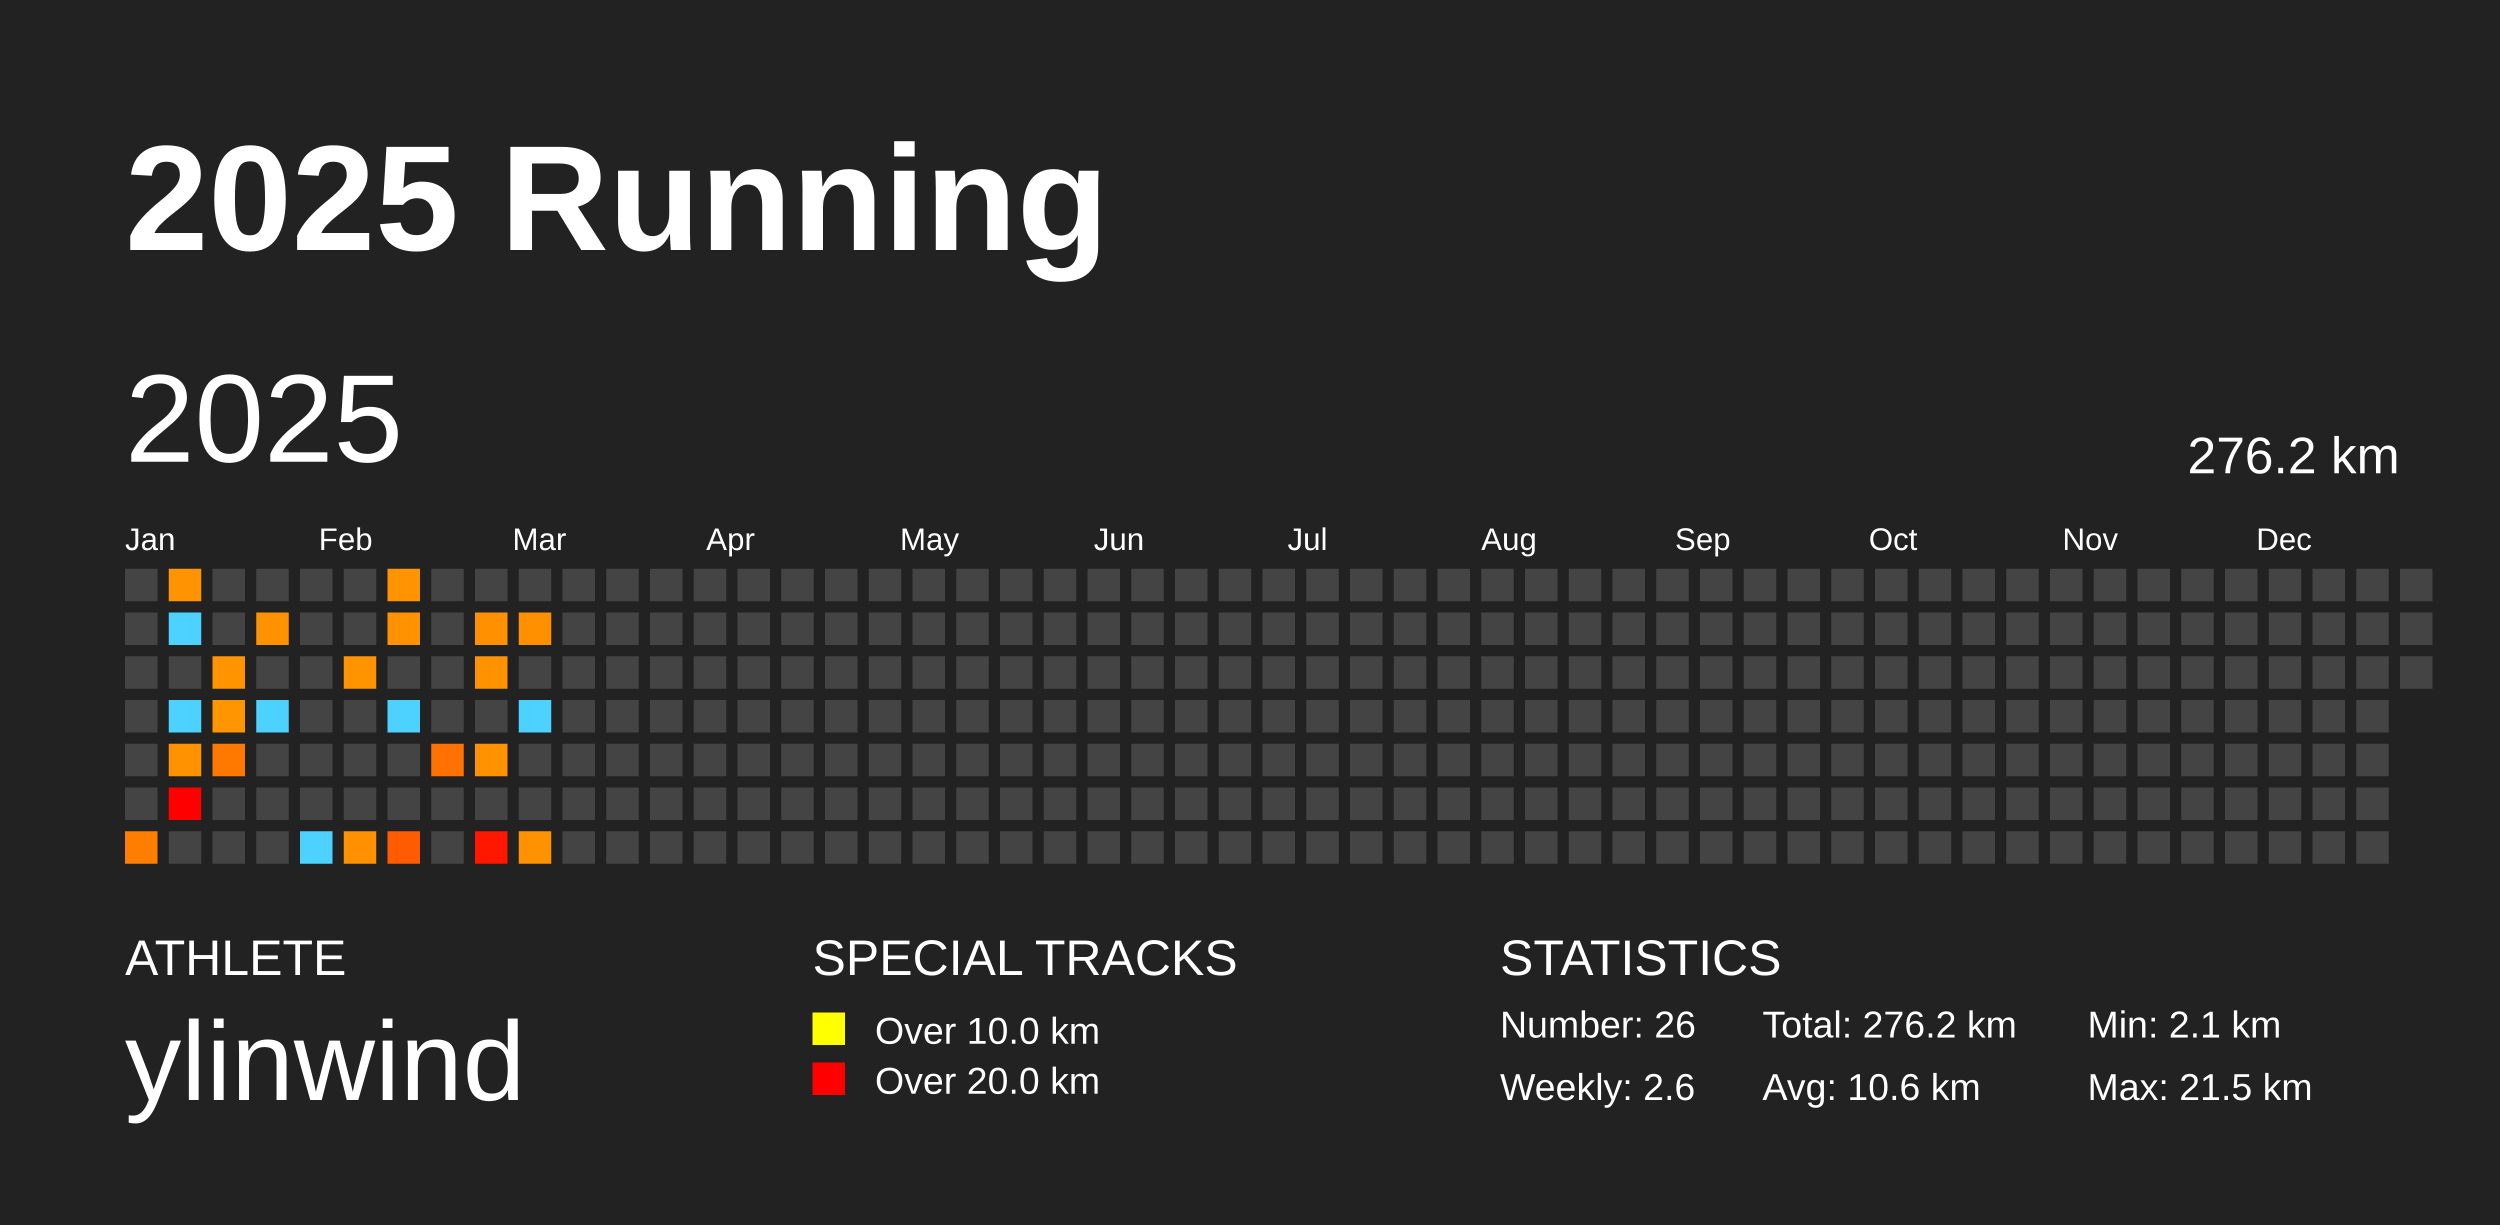
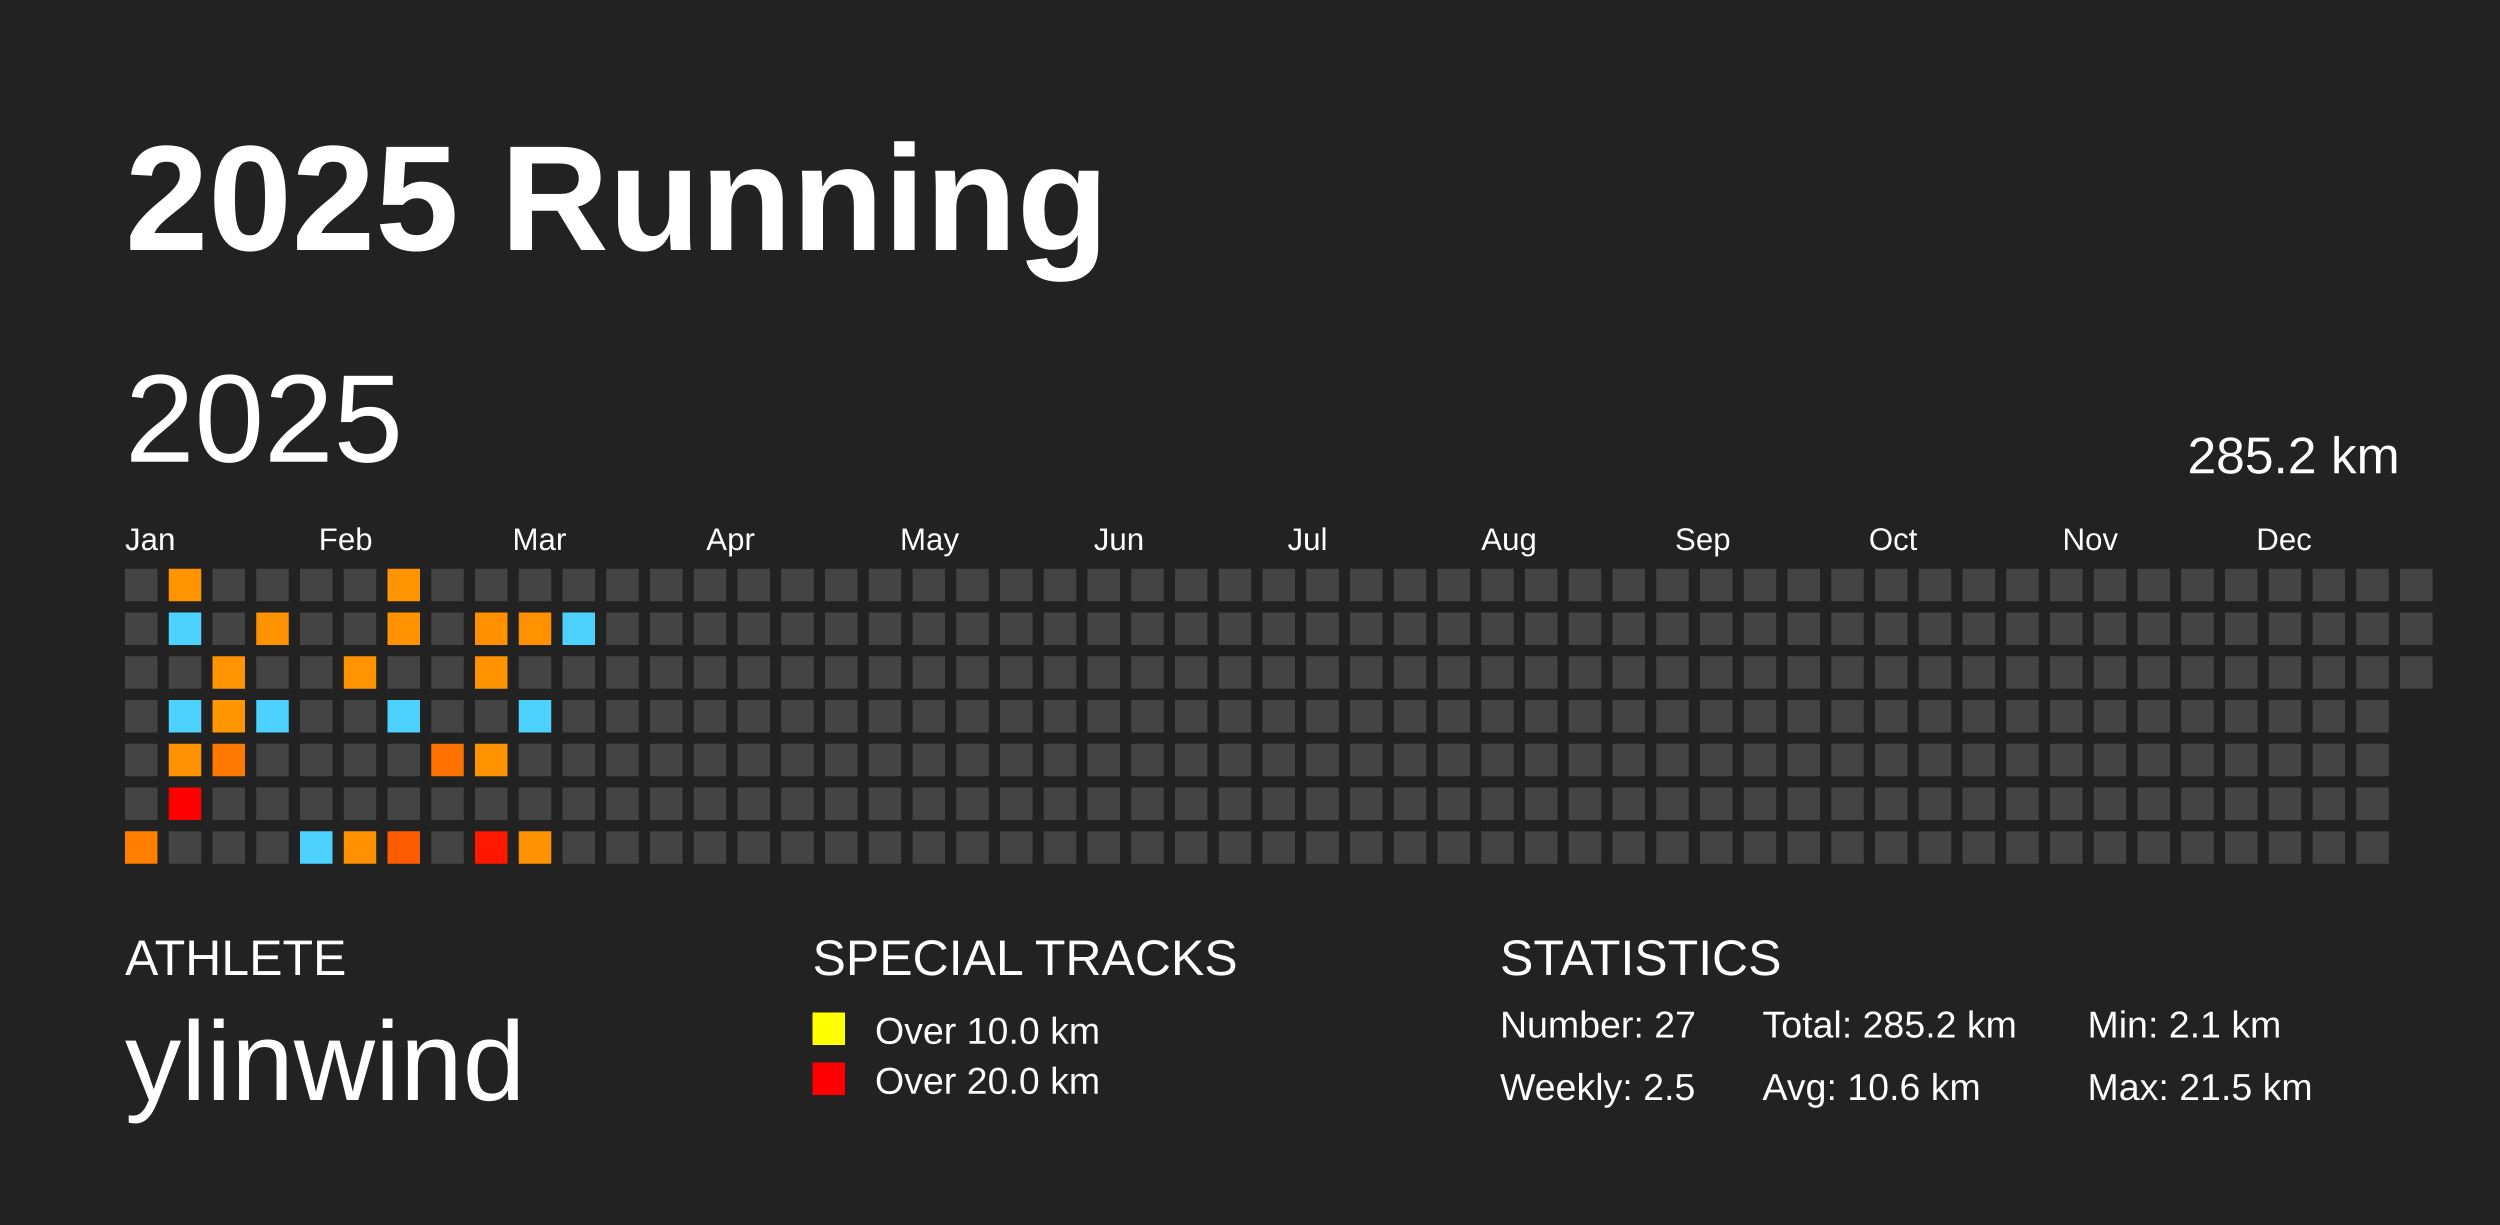
<svg xmlns="http://www.w3.org/2000/svg" baseProfile="full" height="98mm" version="1.1" viewBox="0,0,200,98" width="200mm">
  <defs />
  <rect fill="#222222" height="98" width="200" x="0" y="0" />
  <text fill="#FFFFFF" style="font-size:12px; font-family:Arial; font-weight:bold;" x="10" y="20">2025 Running</text>
  <text fill="#FFFFFF" style="font-size:4px; font-family:Arial" x="10" y="78">ATHLETE</text>
  <text fill="#FFFFFF" style="font-size:9px; font-family:Arial" x="10" y="88">ylinwind</text>
  <text fill="#FFFFFF" style="font-size:4px; font-family:Arial" x="65" y="78">SPECIAL TRACKS</text>
  <rect fill="yellow" height="2.6" width="2.6" x="65" y="81" />
  <text fill="#FFFFFF" style="font-size:3px; font-family:Arial" x="70" y="83.5">Over 10.0 km</text>
  <rect fill="red" height="2.6" width="2.6" x="65" y="85" />
  <text fill="#FFFFFF" style="font-size:3px; font-family:Arial" x="70" y="87.5">Over 20.0 km</text>
  <text fill="#FFFFFF" style="font-size:4px; font-family:Arial" x="120" y="78">STATISTICS</text>
-   <text fill="#FFFFFF" style="font-size:3px; font-family:Arial" x="120" y="83">Number: 26</text>
-   <text fill="#FFFFFF" style="font-size:3px; font-family:Arial" x="120" y="88">Weekly: 2.6</text>
-   <text fill="#FFFFFF" style="font-size:3px; font-family:Arial" x="141" y="83">Total: 276.2 km</text>
+   <text fill="#FFFFFF" style="font-size:3px; font-family:Arial" x="120" y="83">Number: 27</text>
+   <text fill="#FFFFFF" style="font-size:3px; font-family:Arial" x="120" y="88">Weekly: 2.5</text>
+   <text fill="#FFFFFF" style="font-size:3px; font-family:Arial" x="141" y="83">Total: 285.2 km</text>
  <text fill="#FFFFFF" style="font-size:3px; font-family:Arial" x="141" y="88">Avg: 10.6 km</text>
  <text fill="#FFFFFF" style="font-size:3px; font-family:Arial" x="167" y="83">Min: 2.1 km</text>
  <text fill="#FFFFFF" style="font-size:3px; font-family:Arial" x="167" y="88">Max: 21.5 km</text>
  <text dominant-baseline="hanging" fill="#FFFFFF" style="font-size:10.0px; font-family:Arial;" x="10" y="30">2025</text>
-   <text dominant-baseline="hanging" fill="#FFFFFF" style="font-size:4.125px; font-family:Arial;" x="175" y="35">276.2 km</text>
+   <text dominant-baseline="hanging" fill="#FFFFFF" style="font-size:4.125px; font-family:Arial;" x="175" y="35">285.2 km</text>
  <text fill="#FFFFFF" style="font-size:2.5px; font-family:Arial" x="10.0" y="44">Jan</text>
  <text fill="#FFFFFF" style="font-size:2.5px; font-family:Arial" x="25.5" y="44">Feb</text>
  <text fill="#FFFFFF" style="font-size:2.5px; font-family:Arial" x="41.0" y="44">Mar</text>
  <text fill="#FFFFFF" style="font-size:2.5px; font-family:Arial" x="56.5" y="44">Apr</text>
  <text fill="#FFFFFF" style="font-size:2.5px; font-family:Arial" x="72.0" y="44">May</text>
  <text fill="#FFFFFF" style="font-size:2.5px; font-family:Arial" x="87.5" y="44">Jun</text>
  <text fill="#FFFFFF" style="font-size:2.5px; font-family:Arial" x="103.0" y="44">Jul</text>
  <text fill="#FFFFFF" style="font-size:2.5px; font-family:Arial" x="118.5" y="44">Aug</text>
  <text fill="#FFFFFF" style="font-size:2.5px; font-family:Arial" x="134.0" y="44">Sep</text>
  <text fill="#FFFFFF" style="font-size:2.5px; font-family:Arial" x="149.5" y="44">Oct</text>
  <text fill="#FFFFFF" style="font-size:2.5px; font-family:Arial" x="165.0" y="44">Nov</text>
  <text fill="#FFFFFF" style="font-size:2.5px; font-family:Arial" x="180.5" y="44">Dec</text>
  <rect fill="#444444" height="2.6" width="2.6" x="10.0" y="45.5" />
  <rect fill="#444444" height="2.6" width="2.6" x="10.0" y="49.0" />
  <rect fill="#444444" height="2.6" width="2.6" x="10.0" y="52.5" />
  <rect fill="#444444" height="2.6" width="2.6" x="10.0" y="56.0" />
  <rect fill="#444444" height="2.6" width="2.6" x="10.0" y="59.5" />
  <rect fill="#444444" height="2.6" width="2.6" x="10.0" y="63.0" />
  <rect fill="#ff7e00" height="2.6" width="2.6" x="10.0" y="66.5" />
  <rect fill="#ff9400" height="2.6" width="2.6" x="13.5" y="45.5" />
  <rect fill="#4dd2ff" height="2.6" width="2.6" x="13.5" y="49.0" />
  <rect fill="#444444" height="2.6" width="2.6" x="13.5" y="52.5" />
  <rect fill="#4dd2ff" height="2.6" width="2.6" x="13.5" y="56.0" />
  <rect fill="#ff9200" height="2.6" width="2.6" x="13.5" y="59.5" />
  <rect fill="red" height="2.6" width="2.6" x="13.5" y="63.0" />
  <rect fill="#444444" height="2.6" width="2.6" x="13.5" y="66.5" />
  <rect fill="#444444" height="2.6" width="2.6" x="17.0" y="45.5" />
  <rect fill="#444444" height="2.6" width="2.6" x="17.0" y="49.0" />
  <rect fill="#ff9400" height="2.6" width="2.6" x="17.0" y="52.5" />
  <rect fill="#ff9500" height="2.6" width="2.6" x="17.0" y="56.0" />
  <rect fill="#ff7800" height="2.6" width="2.6" x="17.0" y="59.5" />
  <rect fill="#444444" height="2.6" width="2.6" x="17.0" y="63.0" />
  <rect fill="#444444" height="2.6" width="2.6" x="17.0" y="66.5" />
  <rect fill="#444444" height="2.6" width="2.6" x="20.5" y="45.5" />
  <rect fill="#ff9200" height="2.6" width="2.6" x="20.5" y="49.0" />
  <rect fill="#444444" height="2.6" width="2.6" x="20.5" y="52.5" />
  <rect fill="#4dd2ff" height="2.6" width="2.6" x="20.5" y="56.0" />
  <rect fill="#444444" height="2.6" width="2.6" x="20.5" y="59.5" />
  <rect fill="#444444" height="2.6" width="2.6" x="20.5" y="63.0" />
  <rect fill="#444444" height="2.6" width="2.6" x="20.5" y="66.5" />
  <rect fill="#444444" height="2.6" width="2.6" x="24.0" y="45.5" />
  <rect fill="#444444" height="2.6" width="2.6" x="24.0" y="49.0" />
  <rect fill="#444444" height="2.6" width="2.6" x="24.0" y="52.5" />
  <rect fill="#444444" height="2.6" width="2.6" x="24.0" y="56.0" />
  <rect fill="#444444" height="2.6" width="2.6" x="24.0" y="59.5" />
  <rect fill="#444444" height="2.6" width="2.6" x="24.0" y="63.0" />
  <rect fill="#4dd2ff" height="2.6" width="2.6" x="24.0" y="66.5" />
  <rect fill="#444444" height="2.6" width="2.6" x="27.5" y="45.5" />
  <rect fill="#444444" height="2.6" width="2.6" x="27.5" y="49.0" />
  <rect fill="#ff9400" height="2.6" width="2.6" x="27.5" y="52.5" />
  <rect fill="#444444" height="2.6" width="2.6" x="27.5" y="56.0" />
  <rect fill="#444444" height="2.6" width="2.6" x="27.5" y="59.5" />
  <rect fill="#444444" height="2.6" width="2.6" x="27.5" y="63.0" />
  <rect fill="#ff9100" height="2.6" width="2.6" x="27.5" y="66.5" />
  <rect fill="#ff9400" height="2.6" width="2.6" x="31.0" y="45.5" />
  <rect fill="#ff9200" height="2.6" width="2.6" x="31.0" y="49.0" />
  <rect fill="#444444" height="2.6" width="2.6" x="31.0" y="52.5" />
  <rect fill="#4dd2ff" height="2.6" width="2.6" x="31.0" y="56.0" />
  <rect fill="#444444" height="2.6" width="2.6" x="31.0" y="59.5" />
  <rect fill="#444444" height="2.6" width="2.6" x="31.0" y="63.0" />
  <rect fill="#ff5b00" height="2.6" width="2.6" x="31.0" y="66.5" />
  <rect fill="#444444" height="2.6" width="2.6" x="34.5" y="45.5" />
  <rect fill="#444444" height="2.6" width="2.6" x="34.5" y="49.0" />
  <rect fill="#444444" height="2.6" width="2.6" x="34.5" y="52.5" />
  <rect fill="#444444" height="2.6" width="2.6" x="34.5" y="56.0" />
  <rect fill="#ff7200" height="2.6" width="2.6" x="34.5" y="59.5" />
  <rect fill="#444444" height="2.6" width="2.6" x="34.5" y="63.0" />
  <rect fill="#444444" height="2.6" width="2.6" x="34.5" y="66.5" />
  <rect fill="#444444" height="2.6" width="2.6" x="38.0" y="45.5" />
  <rect fill="#ff9100" height="2.6" width="2.6" x="38.0" y="49.0" />
  <rect fill="#ff9200" height="2.6" width="2.6" x="38.0" y="52.5" />
  <rect fill="#444444" height="2.6" width="2.6" x="38.0" y="56.0" />
  <rect fill="#ff9200" height="2.6" width="2.6" x="38.0" y="59.5" />
  <rect fill="#444444" height="2.6" width="2.6" x="38.0" y="63.0" />
  <rect fill="#ff1700" height="2.6" width="2.6" x="38.0" y="66.5" />
  <rect fill="#444444" height="2.6" width="2.6" x="41.5" y="45.5" />
  <rect fill="#ff9100" height="2.6" width="2.6" x="41.5" y="49.0" />
  <rect fill="#444444" height="2.6" width="2.6" x="41.5" y="52.5" />
  <rect fill="#4dd2ff" height="2.6" width="2.6" x="41.5" y="56.0" />
  <rect fill="#444444" height="2.6" width="2.6" x="41.5" y="59.5" />
  <rect fill="#444444" height="2.6" width="2.6" x="41.5" y="63.0" />
  <rect fill="#ff9200" height="2.6" width="2.6" x="41.5" y="66.5" />
  <rect fill="#444444" height="2.6" width="2.6" x="45.0" y="45.5" />
-   <rect fill="#444444" height="2.6" width="2.6" x="45.0" y="49.0" />
+   <rect fill="#4dd2ff" height="2.6" width="2.6" x="45.0" y="49.0" />
  <rect fill="#444444" height="2.6" width="2.6" x="45.0" y="52.5" />
  <rect fill="#444444" height="2.6" width="2.6" x="45.0" y="56.0" />
  <rect fill="#444444" height="2.6" width="2.6" x="45.0" y="59.5" />
  <rect fill="#444444" height="2.6" width="2.6" x="45.0" y="63.0" />
  <rect fill="#444444" height="2.6" width="2.6" x="45.0" y="66.5" />
  <rect fill="#444444" height="2.6" width="2.6" x="48.5" y="45.5" />
  <rect fill="#444444" height="2.6" width="2.6" x="48.5" y="49.0" />
  <rect fill="#444444" height="2.6" width="2.6" x="48.5" y="52.5" />
  <rect fill="#444444" height="2.6" width="2.6" x="48.5" y="56.0" />
  <rect fill="#444444" height="2.6" width="2.6" x="48.5" y="59.5" />
  <rect fill="#444444" height="2.6" width="2.6" x="48.5" y="63.0" />
  <rect fill="#444444" height="2.6" width="2.6" x="48.5" y="66.5" />
  <rect fill="#444444" height="2.6" width="2.6" x="52.0" y="45.5" />
  <rect fill="#444444" height="2.6" width="2.6" x="52.0" y="49.0" />
  <rect fill="#444444" height="2.6" width="2.6" x="52.0" y="52.5" />
  <rect fill="#444444" height="2.6" width="2.6" x="52.0" y="56.0" />
  <rect fill="#444444" height="2.6" width="2.6" x="52.0" y="59.5" />
  <rect fill="#444444" height="2.6" width="2.6" x="52.0" y="63.0" />
  <rect fill="#444444" height="2.6" width="2.6" x="52.0" y="66.5" />
  <rect fill="#444444" height="2.6" width="2.6" x="55.5" y="45.5" />
  <rect fill="#444444" height="2.6" width="2.6" x="55.5" y="49.0" />
  <rect fill="#444444" height="2.6" width="2.6" x="55.5" y="52.5" />
  <rect fill="#444444" height="2.6" width="2.6" x="55.5" y="56.0" />
  <rect fill="#444444" height="2.6" width="2.6" x="55.5" y="59.5" />
  <rect fill="#444444" height="2.6" width="2.6" x="55.5" y="63.0" />
  <rect fill="#444444" height="2.6" width="2.6" x="55.5" y="66.5" />
  <rect fill="#444444" height="2.6" width="2.6" x="59.0" y="45.5" />
  <rect fill="#444444" height="2.6" width="2.6" x="59.0" y="49.0" />
  <rect fill="#444444" height="2.6" width="2.6" x="59.0" y="52.5" />
  <rect fill="#444444" height="2.6" width="2.6" x="59.0" y="56.0" />
  <rect fill="#444444" height="2.6" width="2.6" x="59.0" y="59.5" />
  <rect fill="#444444" height="2.6" width="2.6" x="59.0" y="63.0" />
  <rect fill="#444444" height="2.6" width="2.6" x="59.0" y="66.5" />
  <rect fill="#444444" height="2.6" width="2.6" x="62.5" y="45.5" />
  <rect fill="#444444" height="2.6" width="2.6" x="62.5" y="49.0" />
  <rect fill="#444444" height="2.6" width="2.6" x="62.5" y="52.5" />
  <rect fill="#444444" height="2.6" width="2.6" x="62.5" y="56.0" />
  <rect fill="#444444" height="2.6" width="2.6" x="62.5" y="59.5" />
  <rect fill="#444444" height="2.6" width="2.6" x="62.5" y="63.0" />
  <rect fill="#444444" height="2.6" width="2.6" x="62.5" y="66.5" />
  <rect fill="#444444" height="2.6" width="2.6" x="66.0" y="45.5" />
  <rect fill="#444444" height="2.6" width="2.6" x="66.0" y="49.0" />
  <rect fill="#444444" height="2.6" width="2.6" x="66.0" y="52.5" />
  <rect fill="#444444" height="2.6" width="2.6" x="66.0" y="56.0" />
  <rect fill="#444444" height="2.6" width="2.6" x="66.0" y="59.5" />
  <rect fill="#444444" height="2.6" width="2.6" x="66.0" y="63.0" />
  <rect fill="#444444" height="2.6" width="2.6" x="66.0" y="66.5" />
  <rect fill="#444444" height="2.6" width="2.6" x="69.5" y="45.5" />
  <rect fill="#444444" height="2.6" width="2.6" x="69.5" y="49.0" />
  <rect fill="#444444" height="2.6" width="2.6" x="69.5" y="52.5" />
  <rect fill="#444444" height="2.6" width="2.6" x="69.5" y="56.0" />
  <rect fill="#444444" height="2.6" width="2.6" x="69.5" y="59.5" />
  <rect fill="#444444" height="2.6" width="2.6" x="69.5" y="63.0" />
  <rect fill="#444444" height="2.6" width="2.6" x="69.5" y="66.5" />
  <rect fill="#444444" height="2.6" width="2.6" x="73.0" y="45.5" />
  <rect fill="#444444" height="2.6" width="2.6" x="73.0" y="49.0" />
  <rect fill="#444444" height="2.6" width="2.6" x="73.0" y="52.5" />
  <rect fill="#444444" height="2.6" width="2.6" x="73.0" y="56.0" />
  <rect fill="#444444" height="2.6" width="2.6" x="73.0" y="59.5" />
  <rect fill="#444444" height="2.6" width="2.6" x="73.0" y="63.0" />
  <rect fill="#444444" height="2.6" width="2.6" x="73.0" y="66.5" />
  <rect fill="#444444" height="2.6" width="2.6" x="76.5" y="45.5" />
  <rect fill="#444444" height="2.6" width="2.6" x="76.5" y="49.0" />
  <rect fill="#444444" height="2.6" width="2.6" x="76.5" y="52.5" />
  <rect fill="#444444" height="2.6" width="2.6" x="76.5" y="56.0" />
  <rect fill="#444444" height="2.6" width="2.6" x="76.5" y="59.5" />
  <rect fill="#444444" height="2.6" width="2.6" x="76.5" y="63.0" />
  <rect fill="#444444" height="2.6" width="2.6" x="76.5" y="66.5" />
  <rect fill="#444444" height="2.6" width="2.6" x="80.0" y="45.5" />
  <rect fill="#444444" height="2.6" width="2.6" x="80.0" y="49.0" />
  <rect fill="#444444" height="2.6" width="2.6" x="80.0" y="52.5" />
  <rect fill="#444444" height="2.6" width="2.6" x="80.0" y="56.0" />
  <rect fill="#444444" height="2.6" width="2.6" x="80.0" y="59.5" />
  <rect fill="#444444" height="2.6" width="2.6" x="80.0" y="63.0" />
  <rect fill="#444444" height="2.6" width="2.6" x="80.0" y="66.5" />
  <rect fill="#444444" height="2.6" width="2.6" x="83.5" y="45.5" />
  <rect fill="#444444" height="2.6" width="2.6" x="83.5" y="49.0" />
  <rect fill="#444444" height="2.6" width="2.6" x="83.5" y="52.5" />
  <rect fill="#444444" height="2.6" width="2.6" x="83.5" y="56.0" />
  <rect fill="#444444" height="2.6" width="2.6" x="83.5" y="59.5" />
  <rect fill="#444444" height="2.6" width="2.6" x="83.5" y="63.0" />
  <rect fill="#444444" height="2.6" width="2.6" x="83.5" y="66.5" />
  <rect fill="#444444" height="2.6" width="2.6" x="87.0" y="45.5" />
  <rect fill="#444444" height="2.6" width="2.6" x="87.0" y="49.0" />
  <rect fill="#444444" height="2.6" width="2.6" x="87.0" y="52.5" />
  <rect fill="#444444" height="2.6" width="2.6" x="87.0" y="56.0" />
  <rect fill="#444444" height="2.6" width="2.6" x="87.0" y="59.5" />
  <rect fill="#444444" height="2.6" width="2.6" x="87.0" y="63.0" />
  <rect fill="#444444" height="2.6" width="2.6" x="87.0" y="66.5" />
  <rect fill="#444444" height="2.6" width="2.6" x="90.5" y="45.5" />
  <rect fill="#444444" height="2.6" width="2.6" x="90.5" y="49.0" />
  <rect fill="#444444" height="2.6" width="2.6" x="90.5" y="52.5" />
  <rect fill="#444444" height="2.6" width="2.6" x="90.5" y="56.0" />
  <rect fill="#444444" height="2.6" width="2.6" x="90.5" y="59.5" />
  <rect fill="#444444" height="2.6" width="2.6" x="90.5" y="63.0" />
  <rect fill="#444444" height="2.6" width="2.6" x="90.5" y="66.5" />
  <rect fill="#444444" height="2.6" width="2.6" x="94.0" y="45.5" />
  <rect fill="#444444" height="2.6" width="2.6" x="94.0" y="49.0" />
  <rect fill="#444444" height="2.6" width="2.6" x="94.0" y="52.5" />
  <rect fill="#444444" height="2.6" width="2.6" x="94.0" y="56.0" />
  <rect fill="#444444" height="2.6" width="2.6" x="94.0" y="59.5" />
  <rect fill="#444444" height="2.6" width="2.6" x="94.0" y="63.0" />
  <rect fill="#444444" height="2.6" width="2.6" x="94.0" y="66.5" />
  <rect fill="#444444" height="2.6" width="2.6" x="97.5" y="45.5" />
  <rect fill="#444444" height="2.6" width="2.6" x="97.5" y="49.0" />
  <rect fill="#444444" height="2.6" width="2.6" x="97.5" y="52.5" />
  <rect fill="#444444" height="2.6" width="2.6" x="97.5" y="56.0" />
  <rect fill="#444444" height="2.6" width="2.6" x="97.5" y="59.5" />
  <rect fill="#444444" height="2.6" width="2.6" x="97.5" y="63.0" />
  <rect fill="#444444" height="2.6" width="2.6" x="97.5" y="66.5" />
  <rect fill="#444444" height="2.6" width="2.6" x="101.0" y="45.5" />
  <rect fill="#444444" height="2.6" width="2.6" x="101.0" y="49.0" />
  <rect fill="#444444" height="2.6" width="2.6" x="101.0" y="52.5" />
  <rect fill="#444444" height="2.6" width="2.6" x="101.0" y="56.0" />
  <rect fill="#444444" height="2.6" width="2.6" x="101.0" y="59.5" />
  <rect fill="#444444" height="2.6" width="2.6" x="101.0" y="63.0" />
  <rect fill="#444444" height="2.6" width="2.6" x="101.0" y="66.5" />
  <rect fill="#444444" height="2.6" width="2.6" x="104.5" y="45.5" />
  <rect fill="#444444" height="2.6" width="2.6" x="104.5" y="49.0" />
  <rect fill="#444444" height="2.6" width="2.6" x="104.5" y="52.5" />
  <rect fill="#444444" height="2.6" width="2.6" x="104.5" y="56.0" />
  <rect fill="#444444" height="2.6" width="2.6" x="104.5" y="59.5" />
  <rect fill="#444444" height="2.6" width="2.6" x="104.5" y="63.0" />
  <rect fill="#444444" height="2.6" width="2.6" x="104.5" y="66.5" />
  <rect fill="#444444" height="2.6" width="2.6" x="108.0" y="45.5" />
  <rect fill="#444444" height="2.6" width="2.6" x="108.0" y="49.0" />
  <rect fill="#444444" height="2.6" width="2.6" x="108.0" y="52.5" />
  <rect fill="#444444" height="2.6" width="2.6" x="108.0" y="56.0" />
  <rect fill="#444444" height="2.6" width="2.6" x="108.0" y="59.5" />
  <rect fill="#444444" height="2.6" width="2.6" x="108.0" y="63.0" />
  <rect fill="#444444" height="2.6" width="2.6" x="108.0" y="66.5" />
  <rect fill="#444444" height="2.6" width="2.6" x="111.5" y="45.5" />
  <rect fill="#444444" height="2.6" width="2.6" x="111.5" y="49.0" />
  <rect fill="#444444" height="2.6" width="2.6" x="111.5" y="52.5" />
  <rect fill="#444444" height="2.6" width="2.6" x="111.5" y="56.0" />
  <rect fill="#444444" height="2.6" width="2.6" x="111.5" y="59.5" />
  <rect fill="#444444" height="2.6" width="2.6" x="111.5" y="63.0" />
  <rect fill="#444444" height="2.6" width="2.6" x="111.5" y="66.5" />
  <rect fill="#444444" height="2.6" width="2.6" x="115.0" y="45.5" />
  <rect fill="#444444" height="2.6" width="2.6" x="115.0" y="49.0" />
  <rect fill="#444444" height="2.6" width="2.6" x="115.0" y="52.5" />
  <rect fill="#444444" height="2.6" width="2.6" x="115.0" y="56.0" />
  <rect fill="#444444" height="2.6" width="2.6" x="115.0" y="59.5" />
  <rect fill="#444444" height="2.6" width="2.6" x="115.0" y="63.0" />
  <rect fill="#444444" height="2.6" width="2.6" x="115.0" y="66.5" />
  <rect fill="#444444" height="2.6" width="2.6" x="118.5" y="45.5" />
  <rect fill="#444444" height="2.6" width="2.6" x="118.5" y="49.0" />
  <rect fill="#444444" height="2.6" width="2.6" x="118.5" y="52.5" />
  <rect fill="#444444" height="2.6" width="2.6" x="118.5" y="56.0" />
  <rect fill="#444444" height="2.6" width="2.6" x="118.5" y="59.5" />
  <rect fill="#444444" height="2.6" width="2.6" x="118.5" y="63.0" />
  <rect fill="#444444" height="2.6" width="2.6" x="118.5" y="66.5" />
  <rect fill="#444444" height="2.6" width="2.6" x="122.0" y="45.5" />
  <rect fill="#444444" height="2.6" width="2.6" x="122.0" y="49.0" />
  <rect fill="#444444" height="2.6" width="2.6" x="122.0" y="52.5" />
  <rect fill="#444444" height="2.6" width="2.6" x="122.0" y="56.0" />
  <rect fill="#444444" height="2.6" width="2.6" x="122.0" y="59.5" />
  <rect fill="#444444" height="2.6" width="2.6" x="122.0" y="63.0" />
  <rect fill="#444444" height="2.6" width="2.6" x="122.0" y="66.5" />
  <rect fill="#444444" height="2.6" width="2.6" x="125.5" y="45.5" />
  <rect fill="#444444" height="2.6" width="2.6" x="125.5" y="49.0" />
  <rect fill="#444444" height="2.6" width="2.6" x="125.5" y="52.5" />
  <rect fill="#444444" height="2.6" width="2.6" x="125.5" y="56.0" />
  <rect fill="#444444" height="2.6" width="2.6" x="125.5" y="59.5" />
  <rect fill="#444444" height="2.6" width="2.6" x="125.5" y="63.0" />
  <rect fill="#444444" height="2.6" width="2.6" x="125.5" y="66.5" />
  <rect fill="#444444" height="2.6" width="2.6" x="129.0" y="45.5" />
  <rect fill="#444444" height="2.6" width="2.6" x="129.0" y="49.0" />
  <rect fill="#444444" height="2.6" width="2.6" x="129.0" y="52.5" />
  <rect fill="#444444" height="2.6" width="2.6" x="129.0" y="56.0" />
  <rect fill="#444444" height="2.6" width="2.6" x="129.0" y="59.5" />
  <rect fill="#444444" height="2.6" width="2.6" x="129.0" y="63.0" />
  <rect fill="#444444" height="2.6" width="2.6" x="129.0" y="66.5" />
  <rect fill="#444444" height="2.6" width="2.6" x="132.5" y="45.5" />
  <rect fill="#444444" height="2.6" width="2.6" x="132.5" y="49.0" />
  <rect fill="#444444" height="2.6" width="2.6" x="132.5" y="52.5" />
  <rect fill="#444444" height="2.6" width="2.6" x="132.5" y="56.0" />
  <rect fill="#444444" height="2.6" width="2.6" x="132.5" y="59.5" />
  <rect fill="#444444" height="2.6" width="2.6" x="132.5" y="63.0" />
  <rect fill="#444444" height="2.6" width="2.6" x="132.5" y="66.5" />
  <rect fill="#444444" height="2.6" width="2.6" x="136.0" y="45.5" />
  <rect fill="#444444" height="2.6" width="2.6" x="136.0" y="49.0" />
  <rect fill="#444444" height="2.6" width="2.6" x="136.0" y="52.5" />
  <rect fill="#444444" height="2.6" width="2.6" x="136.0" y="56.0" />
  <rect fill="#444444" height="2.6" width="2.6" x="136.0" y="59.5" />
  <rect fill="#444444" height="2.6" width="2.6" x="136.0" y="63.0" />
  <rect fill="#444444" height="2.6" width="2.6" x="136.0" y="66.5" />
  <rect fill="#444444" height="2.6" width="2.6" x="139.5" y="45.5" />
  <rect fill="#444444" height="2.6" width="2.6" x="139.5" y="49.0" />
  <rect fill="#444444" height="2.6" width="2.6" x="139.5" y="52.5" />
  <rect fill="#444444" height="2.6" width="2.6" x="139.5" y="56.0" />
  <rect fill="#444444" height="2.6" width="2.6" x="139.5" y="59.5" />
  <rect fill="#444444" height="2.6" width="2.6" x="139.5" y="63.0" />
  <rect fill="#444444" height="2.6" width="2.6" x="139.5" y="66.5" />
  <rect fill="#444444" height="2.6" width="2.6" x="143.0" y="45.5" />
  <rect fill="#444444" height="2.6" width="2.6" x="143.0" y="49.0" />
  <rect fill="#444444" height="2.6" width="2.6" x="143.0" y="52.5" />
  <rect fill="#444444" height="2.6" width="2.6" x="143.0" y="56.0" />
  <rect fill="#444444" height="2.6" width="2.6" x="143.0" y="59.5" />
  <rect fill="#444444" height="2.6" width="2.6" x="143.0" y="63.0" />
  <rect fill="#444444" height="2.6" width="2.6" x="143.0" y="66.5" />
  <rect fill="#444444" height="2.6" width="2.6" x="146.5" y="45.5" />
  <rect fill="#444444" height="2.6" width="2.6" x="146.5" y="49.0" />
  <rect fill="#444444" height="2.6" width="2.6" x="146.5" y="52.5" />
  <rect fill="#444444" height="2.6" width="2.6" x="146.5" y="56.0" />
  <rect fill="#444444" height="2.6" width="2.6" x="146.5" y="59.5" />
  <rect fill="#444444" height="2.6" width="2.6" x="146.5" y="63.0" />
  <rect fill="#444444" height="2.6" width="2.6" x="146.5" y="66.5" />
  <rect fill="#444444" height="2.6" width="2.6" x="150.0" y="45.5" />
  <rect fill="#444444" height="2.6" width="2.6" x="150.0" y="49.0" />
  <rect fill="#444444" height="2.6" width="2.6" x="150.0" y="52.5" />
  <rect fill="#444444" height="2.6" width="2.6" x="150.0" y="56.0" />
  <rect fill="#444444" height="2.6" width="2.6" x="150.0" y="59.5" />
  <rect fill="#444444" height="2.6" width="2.6" x="150.0" y="63.0" />
  <rect fill="#444444" height="2.6" width="2.6" x="150.0" y="66.5" />
  <rect fill="#444444" height="2.6" width="2.6" x="153.5" y="45.5" />
  <rect fill="#444444" height="2.6" width="2.6" x="153.5" y="49.0" />
  <rect fill="#444444" height="2.6" width="2.6" x="153.5" y="52.5" />
  <rect fill="#444444" height="2.6" width="2.6" x="153.5" y="56.0" />
  <rect fill="#444444" height="2.6" width="2.6" x="153.5" y="59.5" />
  <rect fill="#444444" height="2.6" width="2.6" x="153.5" y="63.0" />
  <rect fill="#444444" height="2.6" width="2.6" x="153.5" y="66.5" />
  <rect fill="#444444" height="2.6" width="2.6" x="157.0" y="45.5" />
  <rect fill="#444444" height="2.6" width="2.6" x="157.0" y="49.0" />
  <rect fill="#444444" height="2.6" width="2.6" x="157.0" y="52.5" />
  <rect fill="#444444" height="2.6" width="2.6" x="157.0" y="56.0" />
  <rect fill="#444444" height="2.6" width="2.6" x="157.0" y="59.5" />
  <rect fill="#444444" height="2.6" width="2.6" x="157.0" y="63.0" />
  <rect fill="#444444" height="2.6" width="2.6" x="157.0" y="66.5" />
  <rect fill="#444444" height="2.6" width="2.6" x="160.5" y="45.5" />
  <rect fill="#444444" height="2.6" width="2.6" x="160.5" y="49.0" />
  <rect fill="#444444" height="2.6" width="2.6" x="160.5" y="52.5" />
  <rect fill="#444444" height="2.6" width="2.6" x="160.5" y="56.0" />
  <rect fill="#444444" height="2.6" width="2.6" x="160.5" y="59.5" />
  <rect fill="#444444" height="2.6" width="2.6" x="160.5" y="63.0" />
  <rect fill="#444444" height="2.6" width="2.6" x="160.5" y="66.5" />
  <rect fill="#444444" height="2.6" width="2.6" x="164.0" y="45.5" />
  <rect fill="#444444" height="2.6" width="2.6" x="164.0" y="49.0" />
  <rect fill="#444444" height="2.6" width="2.6" x="164.0" y="52.5" />
  <rect fill="#444444" height="2.6" width="2.6" x="164.0" y="56.0" />
  <rect fill="#444444" height="2.6" width="2.6" x="164.0" y="59.5" />
  <rect fill="#444444" height="2.6" width="2.6" x="164.0" y="63.0" />
  <rect fill="#444444" height="2.6" width="2.6" x="164.0" y="66.5" />
  <rect fill="#444444" height="2.6" width="2.6" x="167.5" y="45.5" />
  <rect fill="#444444" height="2.6" width="2.6" x="167.5" y="49.0" />
  <rect fill="#444444" height="2.6" width="2.6" x="167.5" y="52.5" />
  <rect fill="#444444" height="2.6" width="2.6" x="167.5" y="56.0" />
  <rect fill="#444444" height="2.6" width="2.6" x="167.5" y="59.5" />
  <rect fill="#444444" height="2.6" width="2.6" x="167.5" y="63.0" />
  <rect fill="#444444" height="2.6" width="2.6" x="167.5" y="66.5" />
  <rect fill="#444444" height="2.6" width="2.6" x="171.0" y="45.5" />
  <rect fill="#444444" height="2.6" width="2.6" x="171.0" y="49.0" />
  <rect fill="#444444" height="2.6" width="2.6" x="171.0" y="52.5" />
  <rect fill="#444444" height="2.6" width="2.6" x="171.0" y="56.0" />
  <rect fill="#444444" height="2.6" width="2.6" x="171.0" y="59.5" />
  <rect fill="#444444" height="2.6" width="2.6" x="171.0" y="63.0" />
  <rect fill="#444444" height="2.6" width="2.6" x="171.0" y="66.5" />
  <rect fill="#444444" height="2.6" width="2.6" x="174.5" y="45.5" />
  <rect fill="#444444" height="2.6" width="2.6" x="174.5" y="49.0" />
  <rect fill="#444444" height="2.6" width="2.6" x="174.5" y="52.5" />
  <rect fill="#444444" height="2.6" width="2.6" x="174.5" y="56.0" />
  <rect fill="#444444" height="2.6" width="2.6" x="174.5" y="59.5" />
  <rect fill="#444444" height="2.6" width="2.6" x="174.5" y="63.0" />
  <rect fill="#444444" height="2.6" width="2.6" x="174.5" y="66.5" />
  <rect fill="#444444" height="2.6" width="2.6" x="178.0" y="45.5" />
  <rect fill="#444444" height="2.6" width="2.6" x="178.0" y="49.0" />
  <rect fill="#444444" height="2.6" width="2.6" x="178.0" y="52.5" />
  <rect fill="#444444" height="2.6" width="2.6" x="178.0" y="56.0" />
  <rect fill="#444444" height="2.6" width="2.6" x="178.0" y="59.5" />
  <rect fill="#444444" height="2.6" width="2.6" x="178.0" y="63.0" />
  <rect fill="#444444" height="2.6" width="2.6" x="178.0" y="66.5" />
  <rect fill="#444444" height="2.6" width="2.6" x="181.5" y="45.5" />
  <rect fill="#444444" height="2.6" width="2.6" x="181.5" y="49.0" />
  <rect fill="#444444" height="2.6" width="2.6" x="181.5" y="52.5" />
  <rect fill="#444444" height="2.6" width="2.6" x="181.5" y="56.0" />
  <rect fill="#444444" height="2.6" width="2.6" x="181.5" y="59.5" />
  <rect fill="#444444" height="2.6" width="2.6" x="181.5" y="63.0" />
  <rect fill="#444444" height="2.6" width="2.6" x="181.5" y="66.5" />
  <rect fill="#444444" height="2.6" width="2.6" x="185.0" y="45.5" />
  <rect fill="#444444" height="2.6" width="2.6" x="185.0" y="49.0" />
  <rect fill="#444444" height="2.6" width="2.6" x="185.0" y="52.5" />
  <rect fill="#444444" height="2.6" width="2.6" x="185.0" y="56.0" />
  <rect fill="#444444" height="2.6" width="2.6" x="185.0" y="59.5" />
  <rect fill="#444444" height="2.6" width="2.6" x="185.0" y="63.0" />
  <rect fill="#444444" height="2.6" width="2.6" x="185.0" y="66.5" />
  <rect fill="#444444" height="2.6" width="2.6" x="188.5" y="45.5" />
  <rect fill="#444444" height="2.6" width="2.6" x="188.5" y="49.0" />
  <rect fill="#444444" height="2.6" width="2.6" x="188.5" y="52.5" />
  <rect fill="#444444" height="2.6" width="2.6" x="188.5" y="56.0" />
  <rect fill="#444444" height="2.6" width="2.6" x="188.5" y="59.5" />
  <rect fill="#444444" height="2.6" width="2.6" x="188.5" y="63.0" />
  <rect fill="#444444" height="2.6" width="2.6" x="188.5" y="66.5" />
  <rect fill="#444444" height="2.6" width="2.6" x="192.0" y="45.5" />
  <rect fill="#444444" height="2.6" width="2.6" x="192.0" y="49.0" />
  <rect fill="#444444" height="2.6" width="2.6" x="192.0" y="52.5" />
</svg>
